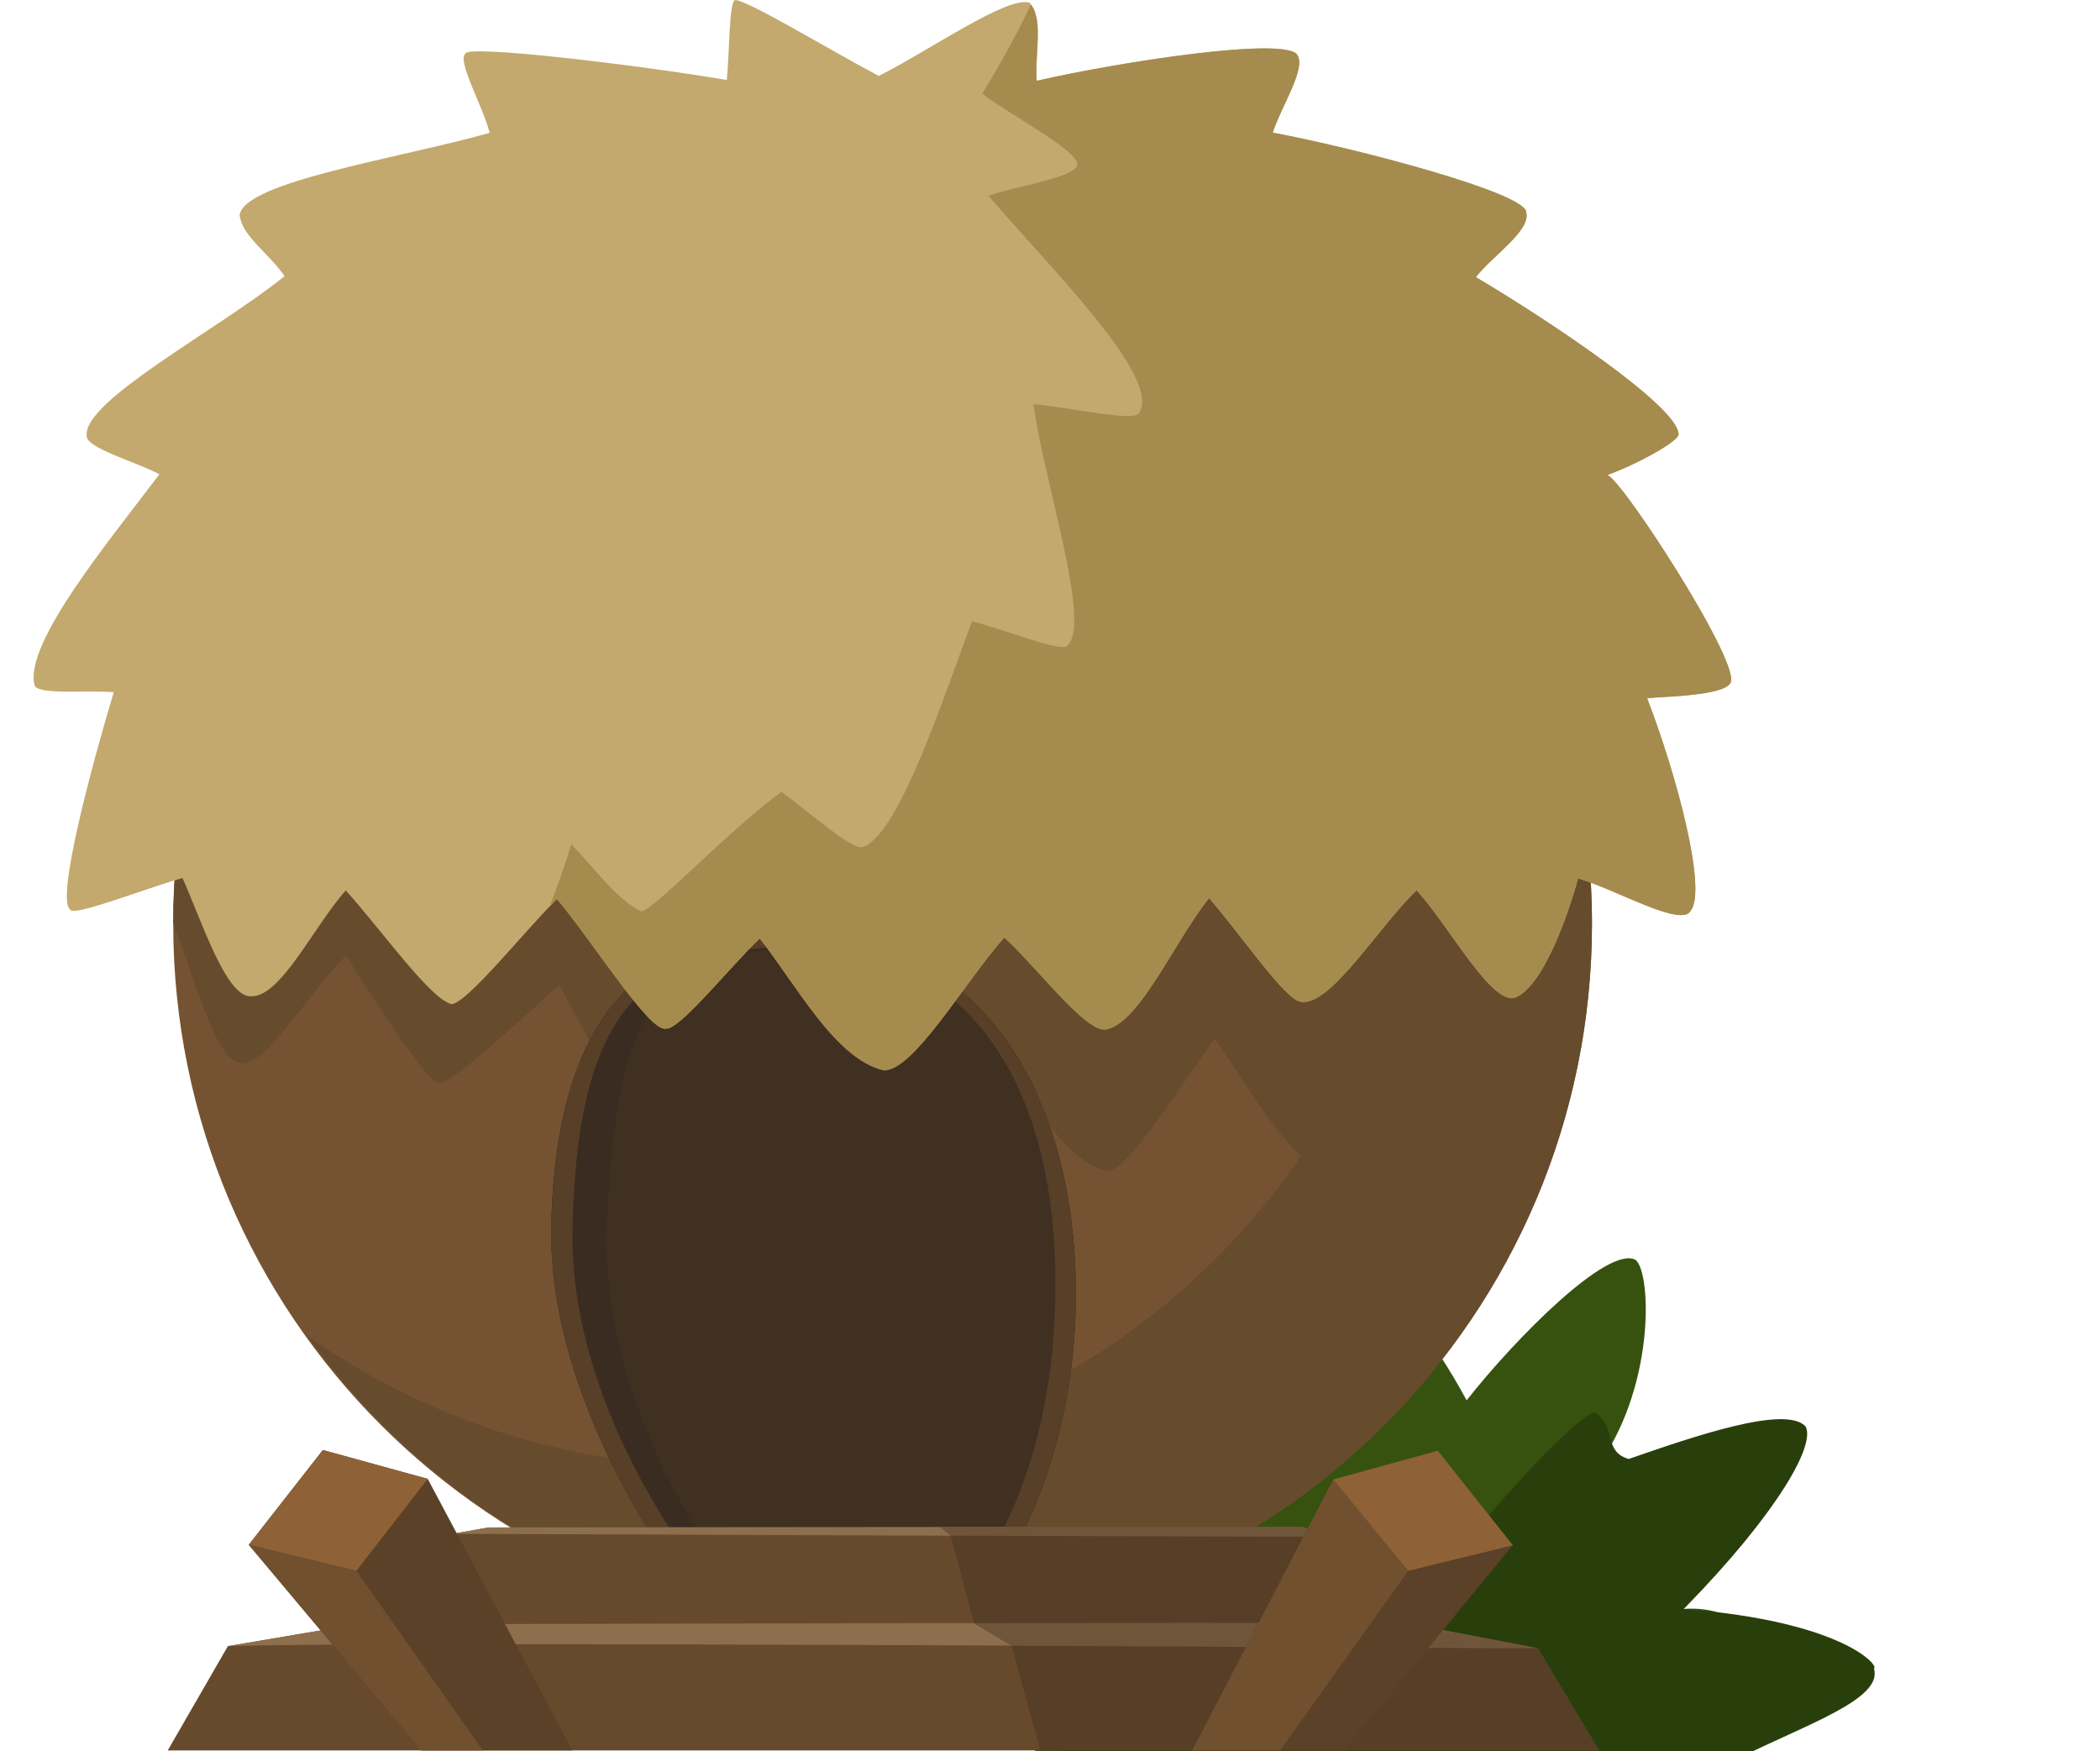
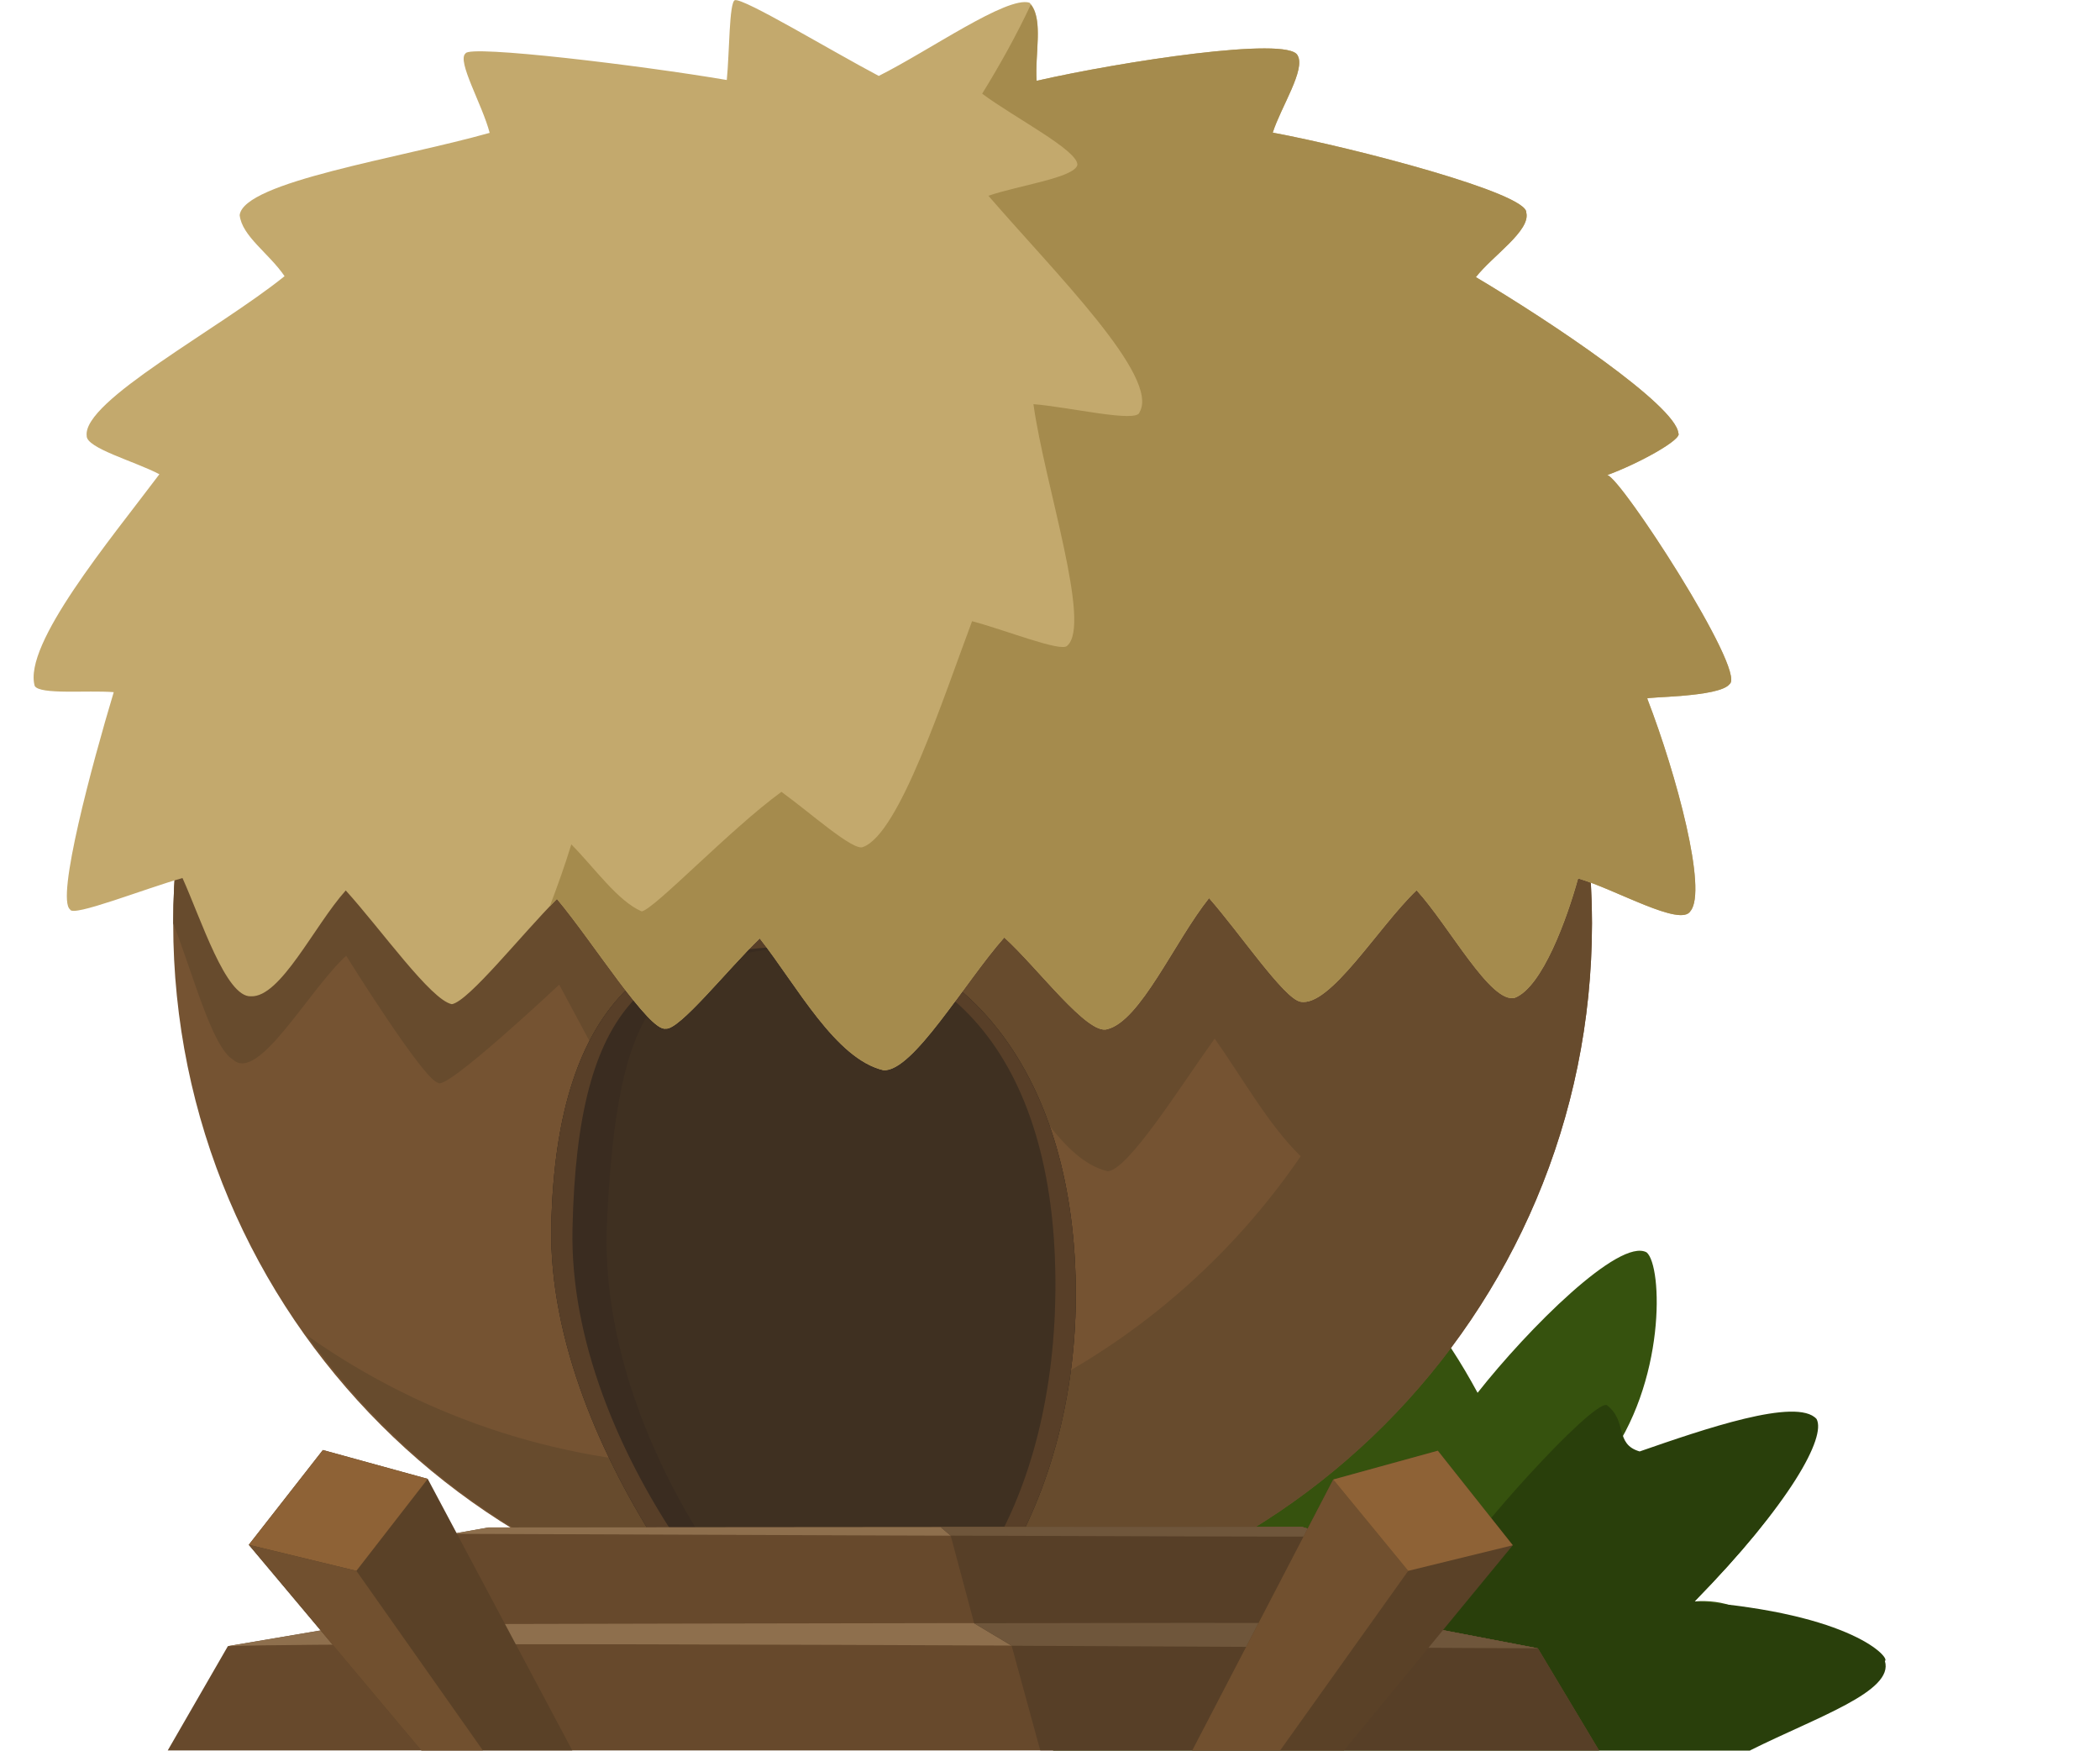
<svg xmlns="http://www.w3.org/2000/svg" width="384" height="320" viewBox="0 0 384 320" version="1.1" id="SVGRoot">
  <defs id="defs823" />
  <g id="layer1" transform="translate(-83.41103,-321.7401)">
    <g id="g16143">
      <g id="g16109">
-         <path style="fill:#36520e;fill-opacity:1;stroke:none;stroke-width:1px;stroke-linecap:butt;stroke-linejoin:miter;stroke-opacity:1" d="m 274.009,643.118 h 127.399 c 10.14,-20.592 0.236,-28.033 -10.135,-27.245 17.63,-18.024 21.662,-27.282 19.869,-30.552 -3.714,-3.174 -18.693,-0.27 -36.174,5.263 11.153,-14.63 10.477,-36.077 7.533,-38.52 -4.968,-2.726 -21.693,13.985 -30.906,25.673 -24.633,-45.578 -51.785,-30.031 -53.784,15.07 -10.233,-12.631 -16.118,-16.044 -18.921,-15.055 -6.399,5.945 -2.183,26.712 0.614,38.379 -42.646,-8.116 -21.331,10.585 -5.496,26.988 z" id="path2880" />
-         <path id="path5815" style="fill:#293f0b;fill-opacity:1;stroke:none;stroke-width:1px;stroke-linecap:butt;stroke-linejoin:miter;stroke-opacity:1" d="m 375.217,579.977 c -2.883,-0.741 -25.766,24.932 -26.316,27.85 -0.834,-1.672 -7.253,-12.048 -10.412,-12.73 -3.63,0.814 -6.249,11.03 -8.104,17.352 -9.862,-3.716 -22.856,-7.928 -24.473,-4.947 -1.105,1.56 1.69,8.855 3.543,13.367 -11.438,3.594 -31.072,9.081 -31.523,14.125 -0.564,1.368 4.176,3.669 6.455,5.537 0,0 -6.594,1.113 -11.076,1.871 0.231,0.238 0.471,0.48 0.699,0.717 h 127.398 c 12.278,-6.132 26.404,-10.778 24.663,-16.359 1.102,-0.425 -5.725,-8.662 -34.798,-10.885 17.63,-18.024 24.097,-30.083 22.304,-33.353 -3.596,-4.022 -20.692,1.899 -32.344,5.936 -4.639,-1.335 -2.174,-5.537 -6.017,-8.479 z" />
+         <path style="fill:#36520e;fill-opacity:1;stroke:none;stroke-width:1px;stroke-linecap:butt;stroke-linejoin:miter;stroke-opacity:1" d="m 276.012,641.74 h 127.399 c 10.14,-20.592 0.236,-28.033 -10.135,-27.245 17.63,-18.024 21.662,-27.282 19.869,-30.552 -3.714,-3.174 -18.693,-0.27 -36.174,5.263 11.153,-14.63 10.477,-36.077 7.533,-38.52 -4.968,-2.726 -21.693,13.985 -30.906,25.673 -24.633,-45.578 -51.785,-30.031 -53.784,15.07 -10.233,-12.631 -16.118,-16.044 -18.921,-15.055 -6.399,5.945 -2.183,26.712 0.614,38.379 -42.646,-8.116 -21.331,10.585 -5.496,26.988 z" id="path2880" />
+         <path id="path5815" style="fill:#293f0b;fill-opacity:1;stroke:none;stroke-width:1px;stroke-linecap:butt;stroke-linejoin:miter;stroke-opacity:1" d="m 377.22,578.599 c -2.883,-0.741 -25.766,24.932 -26.316,27.85 -0.834,-1.672 -7.253,-12.048 -10.412,-12.73 -3.63,0.814 -6.249,11.03 -8.104,17.352 -9.862,-3.716 -22.856,-7.928 -24.473,-4.947 -1.105,1.56 1.69,8.855 3.543,13.367 -11.438,3.594 -31.072,9.081 -31.523,14.125 -0.564,1.368 4.176,3.669 6.455,5.537 0,0 -6.594,1.113 -11.076,1.871 0.231,0.238 0.471,0.48 0.699,0.717 h 127.398 c 12.278,-6.132 26.404,-10.778 24.663,-16.359 1.102,-0.425 -5.725,-8.662 -34.798,-10.885 17.63,-18.024 24.097,-30.083 22.304,-33.353 -3.596,-4.022 -20.692,1.899 -32.344,5.936 -4.639,-1.335 -2.174,-5.537 -6.017,-8.479 z" />
      </g>
      <g id="g13159">
        <g id="g6599">
          <g id="g6573">
            <g id="g6564">
              <circle style="fill:#755332;fill-opacity:1;stroke:none;stroke-width:0.189;stroke-opacity:1" id="circle5681" cx="244.8" cy="490.534" r="129.717" />
              <path id="circle5260" style="fill:#674b2d;fill-opacity:1;stroke:none;stroke-width:0.189;stroke-opacity:1" d="M 161.389,39.076 C 89.748,39.076 31.672,97.152 31.672,168.793 c 3.617,9.205 7.098,22.658 10.936,24.912 4.638,4.295 13.794,-12.656 20.691,-18.984 -2.3e-5,-1e-5 14.256,22.889 16.811,23.217 1.215,1.745 22.146,-17.932 22.146,-17.932 l 8.445,15.723 69.242,-6.033 c 7.534,8.14 13.514,22.277 22.602,24.42 3.793,-0.211 13.405,-15.711 19.568,-24.25 5.161,7.3 9.723,15.601 15.717,21.51 -0.072,0.105 -0.139,0.214 -0.211,0.318 -23.385,34.01 -62.569,56.31 -106.963,56.311 -26.686,-0.098 -52.692,-8.425 -74.473,-23.844 24.271,34 63.431,54.23 105.205,54.35 71.641,-1.8e-4 129.717,-58.076 129.717,-129.717 -0.002,-5.559 -0.382,-11.067 -1.082,-16.506 -0.06,-0.408 -0.122,-0.817 -0.186,-1.225 -0.703,-5.082 -1.701,-10.094 -2.988,-15.018 -0.17,-0.629 -0.344,-1.257 -0.523,-1.883 -1.313,-4.728 -2.886,-9.364 -4.717,-13.895 -0.279,-0.696 -0.564,-1.389 -0.855,-2.08 -1.906,-4.491 -4.065,-8.864 -6.463,-13.109 -0.331,-0.604 -0.666,-1.204 -1.006,-1.803 -2.568,-4.384 -5.397,-8.616 -8.471,-12.68 -0.304,-0.413 -0.611,-0.823 -0.92,-1.232 -3.184,-4.107 -6.626,-8.03 -10.307,-11.75 -0.503,-0.49 -1.009,-0.975 -1.52,-1.457 -3.412,-3.338 -7.008,-6.512 -10.809,-9.482 -0.753,-0.579 -1.513,-1.15 -2.279,-1.713 -0.96,-0.717 -1.891,-1.464 -2.873,-2.156 0.104,0.145 0.199,0.296 0.303,0.441 -21.895,-15.643 -48.113,-24.09 -75.021,-24.17 z" transform="translate(83.41103,321.7401)" />
            </g>
            <g id="g5204">
              <path id="path4706" style="fill:#3f3021;fill-opacity:1;stroke:none;stroke-width:0.204" d="m 280.128,558.719 c -0.113,41.036 -23.441,73.842 -49.6,74.302 -7.145,0.126 -47.23,-45.221 -46.311,-87.247 0.934,-42.655 20.181,-54.917 47.956,-53.547 27.247,1.344 48.068,25.455 47.954,66.491 z" />
              <path id="path3240" style="fill:#3a2c20;fill-opacity:1;stroke:none;stroke-width:0.204" d="m 143.656,170.395 c -25.004,0.374 -41.974,13.652 -42.85,53.641 -0.92,42.025 39.166,87.372 46.311,87.246 26.159,-0.46 49.486,-33.267 49.6,-74.303 0.113,-41.036 -20.708,-65.146 -47.955,-66.49 -1.736,-0.086 -3.439,-0.119 -5.105,-0.094 z m 4.797,2.459 c 25.171,-0.672 45.565,21.337 44.492,65.223 -0.958,39.195 -18.222,65.09 -42.842,66.109 -6.989,0.289 -41.047,-39.661 -39.113,-80.764 1.915,-40.686 9.474,-48.291 35.014,-50.434 0.821,-0.069 1.637,-0.113 2.449,-0.135 z" transform="translate(83.41103,321.7401)" />
              <path id="path4624" style="fill:#583f28;fill-opacity:1;stroke:none;stroke-width:0.204" d="m 227.067,492.135 c -25.004,0.374 -41.974,13.652 -42.85,53.641 -0.92,42.025 39.166,87.372 46.311,87.246 26.159,-0.46 49.486,-33.267 49.6,-74.303 0.113,-41.036 -20.708,-65.146 -47.955,-66.49 -1.736,-0.086 -3.439,-0.119 -5.105,-0.094 z m 2.348,2.594 c 26.374,-0.339 48.049,19.787 46.941,65.088 -0.958,39.195 -20.173,67.152 -44.793,68.172 -6.989,0.289 -44.367,-40.52 -43.467,-81.658 0.914,-41.754 14.099,-51.252 41.318,-51.602 z" />
            </g>
          </g>
          <g id="g3076">
            <g id="g2487">
              <g id="g2479">
                <path style="fill:#67492c;fill-opacity:1;stroke:none;stroke-width:1px;stroke-linecap:butt;stroke-linejoin:miter;stroke-opacity:1" d="m 114.082,641.74 h 261.726 l -11.186,-18.666 -24.014,-4.594 -13.222,-15.831 -5.97,-1.796 -148.685,0.122 -6.531,1.164 -17.614,16.547 -23.504,3.988 z" id="path939" />
                <path id="path2033" style="fill:#8e6f4d;fill-opacity:1;stroke:none;stroke-width:1px;stroke-linecap:butt;stroke-linejoin:miter;stroke-opacity:1" d="m 321.417,600.853 -148.686,0.121 -6.529,1.164 c 17.97,0.072 143.336,0.581 161.184,0.51 z m -22.707,17.574 c -54.233,0.021 -135.171,0.222 -150.123,0.26 l -23.504,3.988 c 26.389,-0.89 194.042,0.143 239.539,0.398 l -24.014,-4.594 c -8.71,-0.046 -23.821,-0.06 -41.898,-0.053 z" />
              </g>
              <g id="g2469">
                <path id="path2241" style="fill:#573f27;fill-opacity:1;stroke:none;stroke-width:1px;stroke-linecap:butt;stroke-linejoin:miter;stroke-opacity:1" d="m 238.006,279.113 -66.016,0.055 1.852,1.564 4.287,16.02 6.854,4.105 L 190.219,320 h 102.18 l -11.188,-18.666 -24.014,-4.594 -13.223,-15.832 z" transform="translate(83.41103,321.7401)" />
                <path id="path857" style="fill:#6f563b;fill-opacity:1;stroke:none;stroke-width:1px;stroke-linecap:butt;stroke-linejoin:miter;stroke-opacity:1" d="m 238.006,279.113 -66.016,0.055 1.852,1.564 c 30.793,0.105 62.363,0.207 70.133,0.176 z m -22.707,17.574 c -13.428,0.005 -21.875,0.042 -37.17,0.065 l 6.846,4.076 0.008,0.029 c 38.001,0.173 78.983,0.38 96.229,0.477 l -24.014,-4.594 c -8.71,-0.046 -23.821,-0.06 -41.898,-0.053 z" transform="translate(83.41103,321.7401)" />
              </g>
            </g>
            <g id="g2773">
              <path style="fill:#5a4127;fill-opacity:1;stroke:none;stroke-width:1px;stroke-linecap:butt;stroke-linejoin:miter;stroke-opacity:1" d="m 160.463,641.74 -31.56,-37.596 13.547,-17.324 19.173,5.274 26.436,49.646 z" id="path2522" />
              <path style="fill:#8e6236;fill-opacity:1;stroke:none;stroke-width:1px;stroke-linecap:butt;stroke-linejoin:miter;stroke-opacity:1" d="m 128.903,604.144 19.674,4.761 13.046,-16.811 -19.173,-5.274 z" id="path2524" />
              <path style="fill:#71502f;fill-opacity:1;stroke:none;stroke-width:1px;stroke-linecap:butt;stroke-linejoin:miter;stroke-opacity:1" d="m 128.903,604.144 19.674,4.761 23.136,32.835 h -11.249 z" id="path2526" />
            </g>
            <g id="g3059">
              <path style="fill:#5a4127;fill-opacity:1;stroke:none;stroke-width:1px;stroke-linecap:butt;stroke-linejoin:miter;stroke-opacity:1" d="m 301.424,641.74 h 27.744 l 30.865,-37.509 -13.708,-17.285 -19.123,5.264 z" id="path2808" />
              <path style="fill:#71502f;fill-opacity:1;stroke:none;stroke-width:1px;stroke-linecap:butt;stroke-linejoin:miter;stroke-opacity:1" d="m 301.424,641.74 h 16.068 l 23.421,-32.831 -13.711,-16.699 z" id="path2810" />
              <path style="fill:#8e6236;fill-opacity:1;stroke:none;stroke-width:1px;stroke-linecap:butt;stroke-linejoin:miter;stroke-opacity:1" d="m 327.202,592.21 13.711,16.699 19.121,-4.678 -13.708,-17.285 z" id="path2812" />
            </g>
          </g>
        </g>
        <g id="g13129">
          <path style="fill:#c3a96d;fill-opacity:1;stroke:none;stroke-width:1px;stroke-linecap:butt;stroke-linejoin:miter;stroke-opacity:1" d="m 116.782,482.257 c 3.397,7.526 7.941,21.831 12.507,21.617 5.444,0.24 11.564,-12.9 17.346,-19.349 6.456,7.124 15.577,20.052 19.404,20.792 3.094,-0.54 12.808,-12.826 19.212,-19.239 6.626,7.903 16.882,24.314 19.877,23.709 2.459,0.388 11.474,-10.993 17.211,-16.49 6.833,8.695 13.836,22.014 22.621,24.091 5.405,0.345 14.904,-16.191 22.094,-24.268 6.134,5.559 15.245,17.943 18.838,16.766 6.086,-1.531 12.258,-16.006 18.605,-23.964 5.565,6.313 13.675,18.349 16.695,18.94 5.423,1.056 14.171,-13.582 21.256,-20.374 5.981,6.555 13.528,20.775 17.942,19.665 5.051,-1.949 9.568,-14.508 11.59,-21.831 6.851,1.987 18.801,8.994 20.554,5.961 3.105,-3.755 -2.508,-24.831 -7.903,-38.815 -0.693,-0.372 13.214,-0.196 15.063,-2.683 3.215,-2.384 -21.468,-40.206 -22.568,-38.123 5.671,-2.033 14.005,-6.597 13.188,-7.739 -0.506,-5.08 -23.223,-20.335 -37.029,-28.519 3.074,-3.933 10.036,-8.481 9.221,-11.8 0.316,-3.513 -31.25,-11.8 -46.366,-14.617 1.51,-4.717 6.099,-11.597 4.529,-14.152 -1.794,-3.507 -32.238,1.149 -47.699,4.677 -0.374,-4.927 1.394,-11.558 -1.31,-14.278 -4.09,-1.286 -18.316,8.759 -27.561,13.385 -8.767,-4.626 -24.599,-14.216 -26.305,-13.851 -1.069,0.37 -0.989,9.722 -1.486,14.597 -15.562,-2.653 -47.154,-6.469 -47.763,-4.863 -1.671,1.323 3.083,9.395 4.403,14.526 -16.47,4.649 -44.968,8.927 -45.712,15.039 0.426,3.875 5.365,6.974 8.21,11.162 -12.061,9.728 -36.954,22.803 -36.182,29.183 -0.11,2.255 8.862,4.683 13.293,7.025 -9.028,12.017 -24.974,31.087 -22.797,38.704 0.953,1.642 9.632,0.755 14.448,1.132 -3.978,13.242 -10.588,37.745 -7.982,39.725 0.35,1.493 13.702,-3.826 20.553,-5.739 z" id="path11411" />
          <path id="path6860" style="fill:#a58b4d;fill-opacity:1;stroke:none;stroke-width:1px;stroke-linecap:butt;stroke-linejoin:miter;stroke-opacity:1" d="m 188.49,0.842 c -2.626,5.597 -5.636,11.003 -8.893,16.285 5.802,4.339 17.543,10.351 17.408,13.018 -0.521,2.356 -10.843,3.763 -16.264,5.645 12.139,14.069 31.426,33.123 27.627,39.578 -0.396,2.007 -12.932,-0.987 -19.398,-1.48 2.055,14.724 10.712,40.324 6.164,44.172 -1.077,1.224 -11.561,-2.982 -17.383,-4.496 -5.269,14.024 -13.297,38.855 -19.928,41.271 -1.72,0.87 -9.512,-6.144 -14.93,-10.076 -9.356,6.806 -23.273,21.493 -25.559,21.852 -4.375,-1.875 -8.586,-7.925 -12.865,-12.248 -1.176,3.867 -2.546,7.645 -3.967,11.402 0.43,-0.449 0.93,-1.021 1.336,-1.428 6.626,7.903 16.882,24.313 19.877,23.709 2.459,0.388 11.474,-10.994 17.211,-16.49 6.833,8.695 13.836,22.015 22.621,24.092 5.405,0.345 14.903,-16.19 22.094,-24.268 6.134,5.559 15.245,17.943 18.838,16.766 6.086,-1.531 12.258,-16.005 18.605,-23.963 5.565,6.313 13.675,18.348 16.695,18.939 5.423,1.056 14.17,-13.584 21.256,-20.375 5.981,6.555 13.528,20.776 17.941,19.666 5.051,-1.949 9.568,-14.51 11.59,-21.832 6.851,1.987 18.802,8.994 20.555,5.961 3.105,-3.755 -2.507,-24.831 -7.902,-38.814 -0.693,-0.372 13.214,-0.194 15.062,-2.682 3.111,-2.308 -19.903,-37.802 -22.387,-38.201 5.666,-2.062 13.815,-6.531 13.006,-7.662 -0.506,-5.08 -23.222,-20.335 -37.027,-28.52 3.074,-3.933 10.035,-8.479 9.221,-11.799 0.316,-3.513 -31.25,-11.8 -46.365,-14.617 1.51,-4.717 6.098,-11.597 4.527,-14.152 -1.794,-3.507 -32.236,1.148 -47.697,4.676 -0.36,-4.746 1.227,-11.038 -1.07,-13.928 z" transform="translate(83.41103,321.7401)" />
        </g>
      </g>
    </g>
  </g>
</svg>
